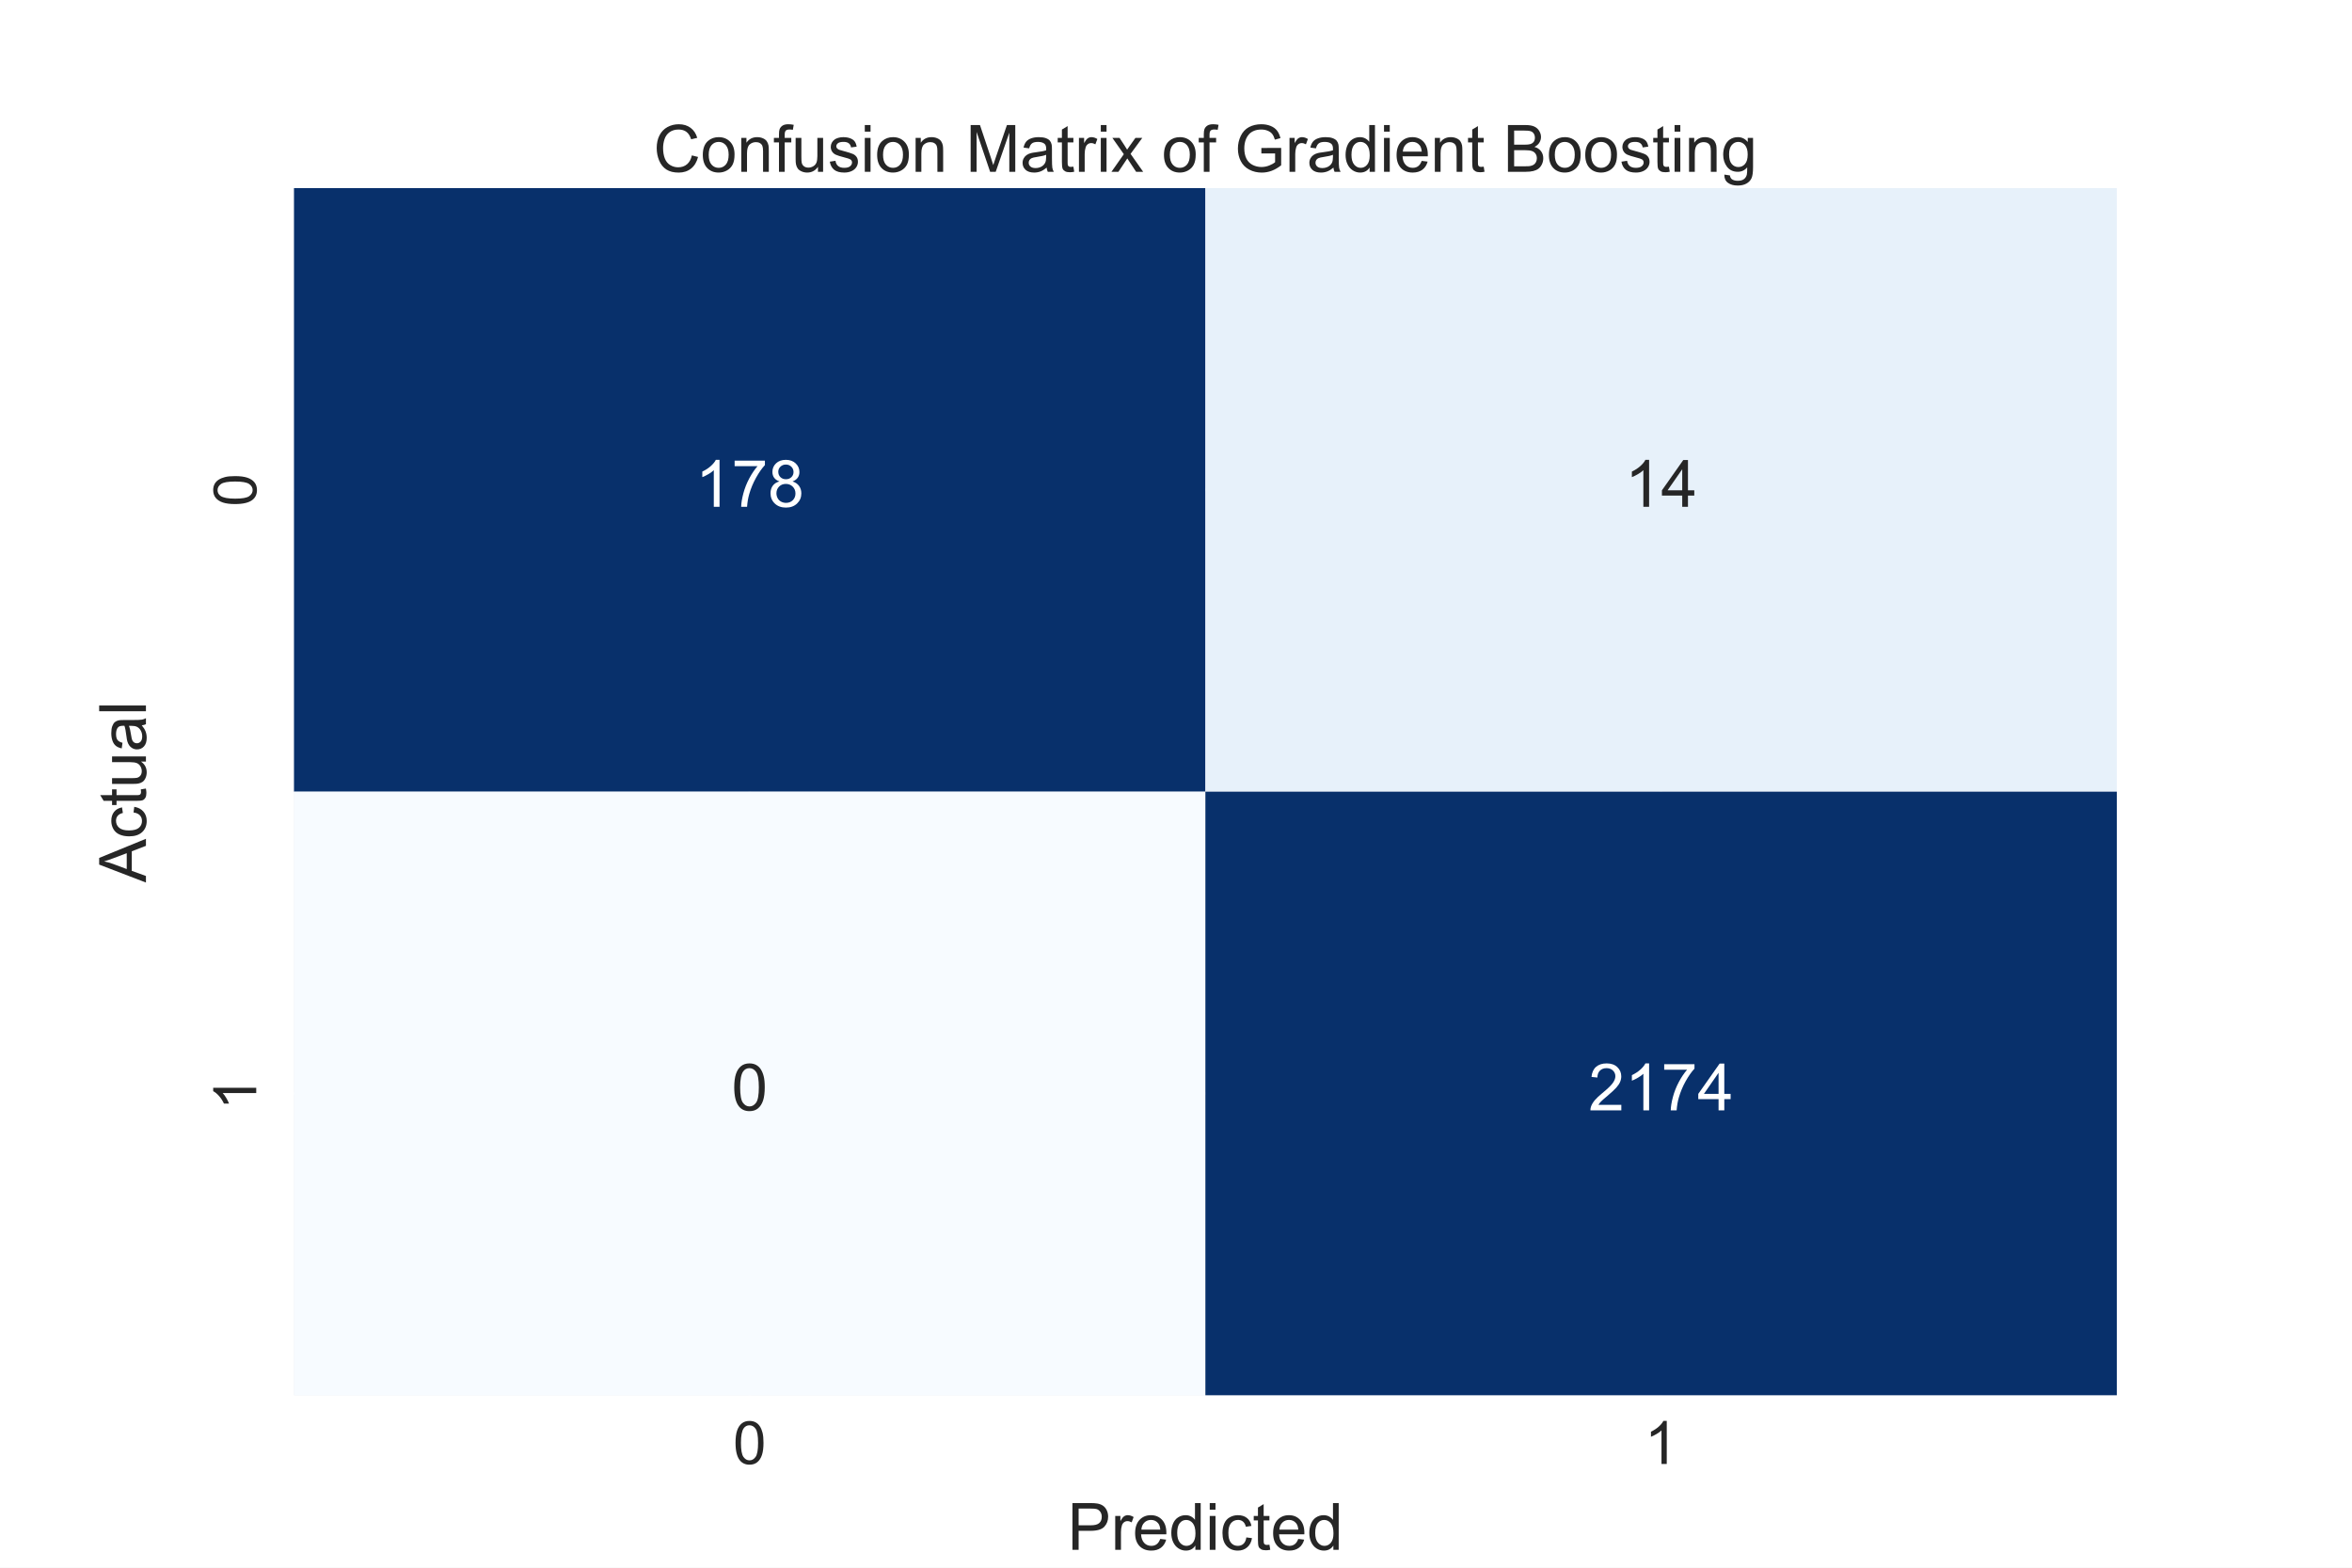
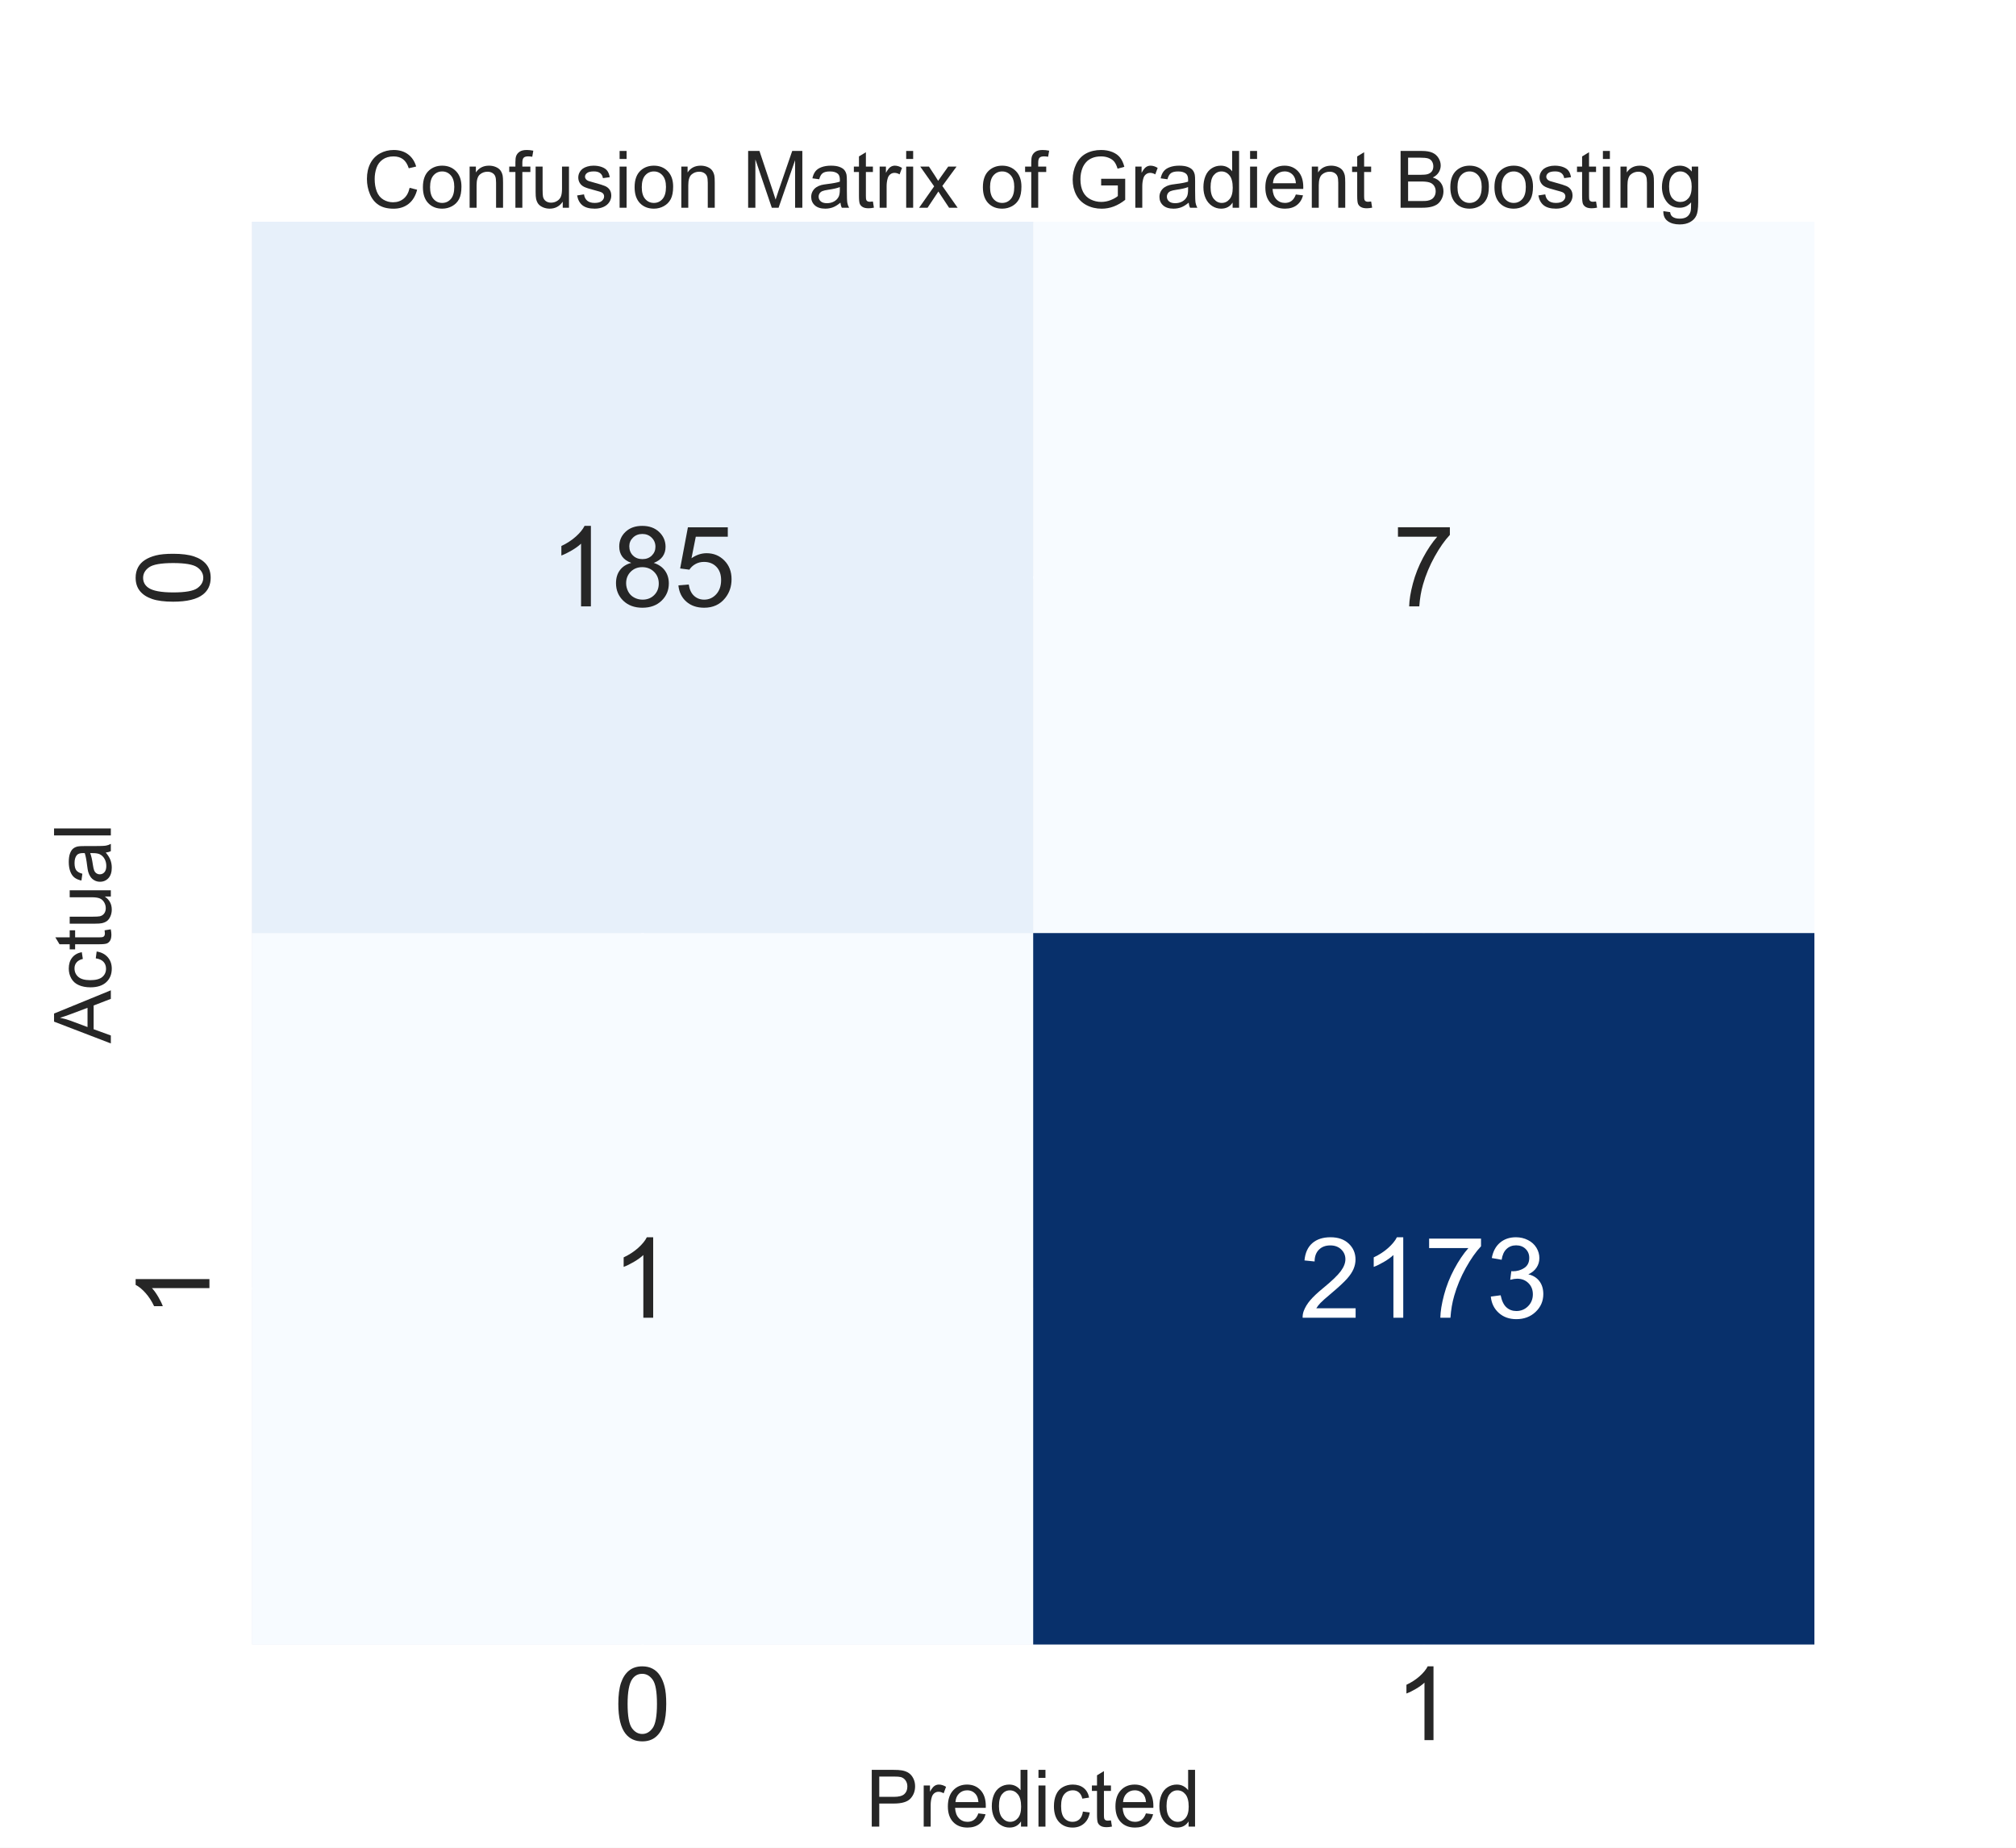
- <svg xmlns="http://www.w3.org/2000/svg" xmlns:xlink="http://www.w3.org/1999/xlink" width="864pt" height="576pt" viewBox="0 0 864 576" version="1.1">
+ <svg xmlns="http://www.w3.org/2000/svg" xmlns:xlink="http://www.w3.org/1999/xlink" width="864pt" height="792pt" viewBox="0 0 864 792" version="1.1">
  <defs>
    <style type="text/css">*{stroke-linejoin: round; stroke-linecap: butt}</style>
  </defs>
  <g id="figure_1">
    <g id="patch_1">
-       <path d="M 0 576  L 864 576  L 864 0  L 0 0  z " style="fill: #ffffff" />
+       <path d="M 0 792  L 864 792  L 864 0  L 0 0  z " style="fill: #ffffff" />
    </g>
    <g id="axes_1">
      <g id="patch_2">
-         <path d="M 108 512.64  L 777.6 512.64  L 777.6 69.12  L 108 69.12  z " style="fill: #eaeaf2" />
+         <path d="M 108 704.88  L 777.6 704.88  L 777.6 95.04  L 108 95.04  z " style="fill: #eaeaf2" />
      </g>
      <g id="matplotlib.axis_1">
        <g id="xtick_1">
          <g id="line2d_1">
-             <path d="M 275.4 512.64  L 275.4 69.12  " clip-path="url(#pfc46b8153f)" style="fill: none; stroke: #ffffff; stroke-linecap: round" />
+             <path d="M 275.4 704.88  L 275.4 95.04  " clip-path="url(#p8f4885b8d2)" style="fill: none; stroke: #ffffff; stroke-linecap: round" />
          </g>
          <g id="text_1">
-             <g style="fill: #262626" transform="translate(269.283 537.8872) scale(0.22 -0.22)">
+             <g style="fill: #262626" transform="translate(263.1659 745.8744) scale(0.44 -0.44)">
              <defs>
                <path id="ArialMT-30" d="M 266 2259  Q 266 3072 433 3567  Q 600 4063 929 4331  Q 1259 4600 1759 4600  Q 2128 4600 2406 4451  Q 2684 4303 2865 4023  Q 3047 3744 3150 3342  Q 3253 2941 3253 2259  Q 3253 1453 3087 958  Q 2922 463 2592 192  Q 2263 -78 1759 -78  Q 1097 -78 719 397  Q 266 969 266 2259  z M 844 2259  Q 844 1131 1108 757  Q 1372 384 1759 384  Q 2147 384 2411 759  Q 2675 1134 2675 2259  Q 2675 3391 2411 3762  Q 2147 4134 1753 4134  Q 1366 4134 1134 3806  Q 844 3388 844 2259  z " transform="scale(0.015625)" />
              </defs>
              <use xlink:href="#ArialMT-30" />
            </g>
          </g>
        </g>
        <g id="xtick_2">
          <g id="line2d_2">
-             <path d="M 610.2 512.64  L 610.2 69.12  " clip-path="url(#pfc46b8153f)" style="fill: none; stroke: #ffffff; stroke-linecap: round" />
+             <path d="M 610.2 704.88  L 610.2 95.04  " clip-path="url(#p8f4885b8d2)" style="fill: none; stroke: #ffffff; stroke-linecap: round" />
          </g>
          <g id="text_2">
-             <g style="fill: #262626" transform="translate(604.083 537.8872) scale(0.22 -0.22)">
+             <g style="fill: #262626" transform="translate(597.9659 745.8744) scale(0.44 -0.44)">
              <defs>
                <path id="ArialMT-31" d="M 2384 0  L 1822 0  L 1822 3584  Q 1619 3391 1289 3197  Q 959 3003 697 2906  L 697 3450  Q 1169 3672 1522 3987  Q 1875 4303 2022 4600  L 2384 4600  L 2384 0  z " transform="scale(0.015625)" />
              </defs>
              <use xlink:href="#ArialMT-31" />
            </g>
          </g>
        </g>
        <g id="text_3">
-           <g style="fill: #262626" transform="translate(392.1075 569.4384) scale(0.24 -0.24)">
+           <g style="fill: #262626" transform="translate(370.9856 782.9559) scale(0.34 -0.34)">
            <defs>
              <path id="ArialMT-50" d="M 494 0  L 494 4581  L 2222 4581  Q 2678 4581 2919 4538  Q 3256 4481 3484 4323  Q 3713 4166 3852 3881  Q 3991 3597 3991 3256  Q 3991 2672 3619 2267  Q 3247 1863 2275 1863  L 1100 1863  L 1100 0  L 494 0  z M 1100 2403  L 2284 2403  Q 2872 2403 3119 2622  Q 3366 2841 3366 3238  Q 3366 3525 3220 3729  Q 3075 3934 2838 4000  Q 2684 4041 2272 4041  L 1100 4041  L 1100 2403  z " transform="scale(0.015625)" />
              <path id="ArialMT-72" d="M 416 0  L 416 3319  L 922 3319  L 922 2816  Q 1116 3169 1280 3281  Q 1444 3394 1641 3394  Q 1925 3394 2219 3213  L 2025 2691  Q 1819 2813 1613 2813  Q 1428 2813 1281 2702  Q 1134 2591 1072 2394  Q 978 2094 978 1738  L 978 0  L 416 0  z " transform="scale(0.015625)" />
              <path id="ArialMT-65" d="M 2694 1069  L 3275 997  Q 3138 488 2766 206  Q 2394 -75 1816 -75  Q 1088 -75 661 373  Q 234 822 234 1631  Q 234 2469 665 2931  Q 1097 3394 1784 3394  Q 2450 3394 2872 2941  Q 3294 2488 3294 1666  Q 3294 1616 3291 1516  L 816 1516  Q 847 969 1125 678  Q 1403 388 1819 388  Q 2128 388 2347 550  Q 2566 713 2694 1069  z M 847 1978  L 2700 1978  Q 2663 2397 2488 2606  Q 2219 2931 1791 2931  Q 1403 2931 1139 2672  Q 875 2413 847 1978  z " transform="scale(0.015625)" />
              <path id="ArialMT-64" d="M 2575 0  L 2575 419  Q 2259 -75 1647 -75  Q 1250 -75 917 144  Q 584 363 401 755  Q 219 1147 219 1656  Q 219 2153 384 2558  Q 550 2963 881 3178  Q 1213 3394 1622 3394  Q 1922 3394 2156 3267  Q 2391 3141 2538 2938  L 2538 4581  L 3097 4581  L 3097 0  L 2575 0  z M 797 1656  Q 797 1019 1065 703  Q 1334 388 1700 388  Q 2069 388 2326 689  Q 2584 991 2584 1609  Q 2584 2291 2321 2609  Q 2059 2928 1675 2928  Q 1300 2928 1048 2622  Q 797 2316 797 1656  z " transform="scale(0.015625)" />
              <path id="ArialMT-69" d="M 425 3934  L 425 4581  L 988 4581  L 988 3934  L 425 3934  z M 425 0  L 425 3319  L 988 3319  L 988 0  L 425 0  z " transform="scale(0.015625)" />
              <path id="ArialMT-63" d="M 2588 1216  L 3141 1144  Q 3050 572 2676 248  Q 2303 -75 1759 -75  Q 1078 -75 664 370  Q 250 816 250 1647  Q 250 2184 428 2587  Q 606 2991 970 3192  Q 1334 3394 1763 3394  Q 2303 3394 2647 3120  Q 2991 2847 3088 2344  L 2541 2259  Q 2463 2594 2264 2762  Q 2066 2931 1784 2931  Q 1359 2931 1093 2626  Q 828 2322 828 1663  Q 828 994 1084 691  Q 1341 388 1753 388  Q 2084 388 2306 591  Q 2528 794 2588 1216  z " transform="scale(0.015625)" />
              <path id="ArialMT-74" d="M 1650 503  L 1731 6  Q 1494 -44 1306 -44  Q 1000 -44 831 53  Q 663 150 594 308  Q 525 466 525 972  L 525 2881  L 113 2881  L 113 3319  L 525 3319  L 525 4141  L 1084 4478  L 1084 3319  L 1650 3319  L 1650 2881  L 1084 2881  L 1084 941  Q 1084 700 1114 631  Q 1144 563 1211 522  Q 1278 481 1403 481  Q 1497 481 1650 503  z " transform="scale(0.015625)" />
            </defs>
            <use xlink:href="#ArialMT-50" />
            <use xlink:href="#ArialMT-72" x="66.699" />
            <use xlink:href="#ArialMT-65" x="100" />
            <use xlink:href="#ArialMT-64" x="155.615" />
            <use xlink:href="#ArialMT-69" x="211.23" />
            <use xlink:href="#ArialMT-63" x="233.447" />
            <use xlink:href="#ArialMT-74" x="283.447" />
            <use xlink:href="#ArialMT-65" x="311.23" />
            <use xlink:href="#ArialMT-64" x="366.846" />
          </g>
        </g>
      </g>
      <g id="matplotlib.axis_2">
        <g id="ytick_1">
          <g id="line2d_3">
-             <path d="M 108 180  L 777.6 180  " clip-path="url(#pfc46b8153f)" style="fill: none; stroke: #ffffff; stroke-linecap: round" />
+             <path d="M 108 247.5  L 777.6 247.5  " clip-path="url(#p8f4885b8d2)" style="fill: none; stroke: #ffffff; stroke-linecap: round" />
          </g>
          <g id="text_4">
-             <g style="fill: #262626" transform="translate(94.1275 186.117) rotate(-90) scale(0.22 -0.22)">
+             <g style="fill: #262626" transform="translate(89.755 259.7341) rotate(-90) scale(0.44 -0.44)">
              <use xlink:href="#ArialMT-30" />
            </g>
          </g>
        </g>
        <g id="ytick_2">
          <g id="line2d_4">
-             <path d="M 108 401.76  L 777.6 401.76  " clip-path="url(#pfc46b8153f)" style="fill: none; stroke: #ffffff; stroke-linecap: round" />
+             <path d="M 108 552.42  L 777.6 552.42  " clip-path="url(#p8f4885b8d2)" style="fill: none; stroke: #ffffff; stroke-linecap: round" />
          </g>
          <g id="text_5">
-             <g style="fill: #262626" transform="translate(94.1275 407.877) rotate(-90) scale(0.22 -0.22)">
+             <g style="fill: #262626" transform="translate(89.755 564.6541) rotate(-90) scale(0.44 -0.44)">
              <use xlink:href="#ArialMT-31" />
            </g>
          </g>
        </g>
        <g id="text_6">
-           <g style="fill: #262626" transform="translate(53.61031 324.2306) rotate(-90) scale(0.24 -0.24)">
+           <g style="fill: #262626" transform="translate(47.50312 447.2067) rotate(-90) scale(0.34 -0.34)">
            <defs>
              <path id="ArialMT-41" d="M -9 0  L 1750 4581  L 2403 4581  L 4278 0  L 3588 0  L 3053 1388  L 1138 1388  L 634 0  L -9 0  z M 1313 1881  L 2866 1881  L 2388 3150  Q 2169 3728 2063 4100  Q 1975 3659 1816 3225  L 1313 1881  z " transform="scale(0.015625)" />
              <path id="ArialMT-75" d="M 2597 0  L 2597 488  Q 2209 -75 1544 -75  Q 1250 -75 995 37  Q 741 150 617 320  Q 494 491 444 738  Q 409 903 409 1263  L 409 3319  L 972 3319  L 972 1478  Q 972 1038 1006 884  Q 1059 663 1231 536  Q 1403 409 1656 409  Q 1909 409 2131 539  Q 2353 669 2445 892  Q 2538 1116 2538 1541  L 2538 3319  L 3100 3319  L 3100 0  L 2597 0  z " transform="scale(0.015625)" />
              <path id="ArialMT-61" d="M 2588 409  Q 2275 144 1986 34  Q 1697 -75 1366 -75  Q 819 -75 525 192  Q 231 459 231 875  Q 231 1119 342 1320  Q 453 1522 633 1644  Q 813 1766 1038 1828  Q 1203 1872 1538 1913  Q 2219 1994 2541 2106  Q 2544 2222 2544 2253  Q 2544 2597 2384 2738  Q 2169 2928 1744 2928  Q 1347 2928 1158 2789  Q 969 2650 878 2297  L 328 2372  Q 403 2725 575 2942  Q 747 3159 1072 3276  Q 1397 3394 1825 3394  Q 2250 3394 2515 3294  Q 2781 3194 2906 3042  Q 3031 2891 3081 2659  Q 3109 2516 3109 2141  L 3109 1391  Q 3109 606 3145 398  Q 3181 191 3288 0  L 2700 0  Q 2613 175 2588 409  z M 2541 1666  Q 2234 1541 1622 1453  Q 1275 1403 1131 1340  Q 988 1278 909 1158  Q 831 1038 831 891  Q 831 666 1001 516  Q 1172 366 1500 366  Q 1825 366 2078 508  Q 2331 650 2450 897  Q 2541 1088 2541 1459  L 2541 1666  z " transform="scale(0.015625)" />
              <path id="ArialMT-6c" d="M 409 0  L 409 4581  L 972 4581  L 972 0  L 409 0  z " transform="scale(0.015625)" />
            </defs>
            <use xlink:href="#ArialMT-41" />
            <use xlink:href="#ArialMT-63" x="66.699" />
            <use xlink:href="#ArialMT-74" x="116.699" />
            <use xlink:href="#ArialMT-75" x="144.482" />
            <use xlink:href="#ArialMT-61" x="200.098" />
            <use xlink:href="#ArialMT-6c" x="255.713" />
          </g>
        </g>
      </g>
      <g id="QuadMesh_1">
-         <path d="M 108 69.12  L 442.8 69.12  L 442.8 290.88  L 108 290.88  L 108 69.12  " clip-path="url(#pfc46b8153f)" style="fill: #08306b" />
-         <path d="M 442.8 69.12  L 777.6 69.12  L 777.6 290.88  L 442.8 290.88  L 442.8 69.12  " clip-path="url(#pfc46b8153f)" style="fill: #e7f1fa" />
-         <path d="M 108 290.88  L 442.8 290.88  L 442.8 512.64  L 108 512.64  L 108 290.88  " clip-path="url(#pfc46b8153f)" style="fill: #f7fbff" />
-         <path d="M 442.8 290.88  L 777.6 290.88  L 777.6 512.64  L 442.8 512.64  L 442.8 290.88  " clip-path="url(#pfc46b8153f)" style="fill: #08306b" />
+         <path d="M 108 95.04  L 442.8 95.04  L 442.8 399.96  L 108 399.96  L 108 95.04  " clip-path="url(#p8f4885b8d2)" style="fill: #e7f0fa" />
+         <path d="M 442.8 95.04  L 777.6 95.04  L 777.6 399.96  L 442.8 399.96  L 442.8 95.04  " clip-path="url(#p8f4885b8d2)" style="fill: #f7fbff" />
+         <path d="M 108 399.96  L 442.8 399.96  L 442.8 704.88  L 108 704.88  L 108 399.96  " clip-path="url(#p8f4885b8d2)" style="fill: #f7fbff" />
+         <path d="M 442.8 399.96  L 777.6 399.96  L 777.6 704.88  L 442.8 704.88  L 442.8 399.96  " clip-path="url(#p8f4885b8d2)" style="fill: #08306b" />
      </g>
      <g id="text_7">
-         <g style="fill: #ffffff" transform="translate(255.3806 186.2044) scale(0.24 -0.24)">
+         <g style="fill: #262626" transform="translate(235.3613 259.9087) scale(0.48 -0.48)">
+           <defs>
+             <path id="ArialMT-38" d="M 1131 2484  Q 781 2613 612 2850  Q 444 3088 444 3419  Q 444 3919 803 4259  Q 1163 4600 1759 4600  Q 2359 4600 2725 4251  Q 3091 3903 3091 3403  Q 3091 3084 2923 2848  Q 2756 2613 2416 2484  Q 2838 2347 3058 2040  Q 3278 1734 3278 1309  Q 3278 722 2862 322  Q 2447 -78 1769 -78  Q 1091 -78 675 323  Q 259 725 259 1325  Q 259 1772 486 2073  Q 713 2375 1131 2484  z M 1019 3438  Q 1019 3113 1228 2906  Q 1438 2700 1772 2700  Q 2097 2700 2305 2904  Q 2513 3109 2513 3406  Q 2513 3716 2298 3927  Q 2084 4138 1766 4138  Q 1444 4138 1231 3931  Q 1019 3725 1019 3438  z M 838 1322  Q 838 1081 952 856  Q 1066 631 1291 507  Q 1516 384 1775 384  Q 2178 384 2440 643  Q 2703 903 2703 1303  Q 2703 1709 2433 1975  Q 2163 2241 1756 2241  Q 1359 2241 1098 1978  Q 838 1716 838 1322  z " transform="scale(0.015625)" />
+             <path id="ArialMT-35" d="M 266 1200  L 856 1250  Q 922 819 1161 601  Q 1400 384 1738 384  Q 2144 384 2425 690  Q 2706 997 2706 1503  Q 2706 1984 2436 2262  Q 2166 2541 1728 2541  Q 1456 2541 1237 2417  Q 1019 2294 894 2097  L 366 2166  L 809 4519  L 3088 4519  L 3088 3981  L 1259 3981  L 1013 2750  Q 1425 3038 1878 3038  Q 2478 3038 2890 2622  Q 3303 2206 3303 1553  Q 3303 931 2941 478  Q 2500 -78 1738 -78  Q 1113 -78 717 272  Q 322 622 266 1200  z " transform="scale(0.015625)" />
+           </defs>
+           <use xlink:href="#ArialMT-31" />
+           <use xlink:href="#ArialMT-38" x="55.615" />
+           <use xlink:href="#ArialMT-35" x="111.23" />
+         </g>
+       </g>
+       <g id="text_8">
+         <g style="fill: #262626" transform="translate(596.8537 259.9087) scale(0.48 -0.48)">
          <defs>
            <path id="ArialMT-37" d="M 303 3981  L 303 4522  L 3269 4522  L 3269 4084  Q 2831 3619 2401 2847  Q 1972 2075 1738 1259  Q 1569 684 1522 0  L 944 0  Q 953 541 1156 1306  Q 1359 2072 1739 2783  Q 2119 3494 2547 3981  L 303 3981  z " transform="scale(0.015625)" />
-             <path id="ArialMT-38" d="M 1131 2484  Q 781 2613 612 2850  Q 444 3088 444 3419  Q 444 3919 803 4259  Q 1163 4600 1759 4600  Q 2359 4600 2725 4251  Q 3091 3903 3091 3403  Q 3091 3084 2923 2848  Q 2756 2613 2416 2484  Q 2838 2347 3058 2040  Q 3278 1734 3278 1309  Q 3278 722 2862 322  Q 2447 -78 1769 -78  Q 1091 -78 675 323  Q 259 725 259 1325  Q 259 1772 486 2073  Q 713 2375 1131 2484  z M 1019 3438  Q 1019 3113 1228 2906  Q 1438 2700 1772 2700  Q 2097 2700 2305 2904  Q 2513 3109 2513 3406  Q 2513 3716 2298 3927  Q 2084 4138 1766 4138  Q 1444 4138 1231 3931  Q 1019 3725 1019 3438  z M 838 1322  Q 838 1081 952 856  Q 1066 631 1291 507  Q 1516 384 1775 384  Q 2178 384 2440 643  Q 2703 903 2703 1303  Q 2703 1709 2433 1975  Q 2163 2241 1756 2241  Q 1359 2241 1098 1978  Q 838 1716 838 1322  z " transform="scale(0.015625)" />
-           </defs>
+           </defs>
+           <use xlink:href="#ArialMT-37" />
+         </g>
+       </g>
+       <g id="text_9">
+         <g style="fill: #262626" transform="translate(262.0537 564.8288) scale(0.48 -0.48)">
          <use xlink:href="#ArialMT-31" />
-           <use xlink:href="#ArialMT-37" x="55.615" />
-           <use xlink:href="#ArialMT-38" x="111.23" />
-         </g>
-       </g>
-       <g id="text_8">
-         <g style="fill: #262626" transform="translate(596.8537 186.2044) scale(0.24 -0.24)">
-           <defs>
-             <path id="ArialMT-34" d="M 2069 0  L 2069 1097  L 81 1097  L 81 1613  L 2172 4581  L 2631 4581  L 2631 1613  L 3250 1613  L 3250 1097  L 2631 1097  L 2631 0  L 2069 0  z M 2069 1613  L 2069 3678  L 634 1613  L 2069 1613  z " transform="scale(0.015625)" />
-           </defs>
-           <use xlink:href="#ArialMT-31" />
-           <use xlink:href="#ArialMT-34" x="55.615" />
-         </g>
-       </g>
-       <g id="text_9">
-         <g style="fill: #262626" transform="translate(268.7269 407.9644) scale(0.24 -0.24)">
-           <use xlink:href="#ArialMT-30" />
        </g>
      </g>
      <g id="text_10">
-         <g style="fill: #ffffff" transform="translate(583.5075 407.9644) scale(0.24 -0.24)">
+         <g style="fill: #ffffff" transform="translate(556.815 564.8288) scale(0.48 -0.48)">
          <defs>
            <path id="ArialMT-32" d="M 3222 541  L 3222 0  L 194 0  Q 188 203 259 391  Q 375 700 629 1000  Q 884 1300 1366 1694  Q 2113 2306 2375 2664  Q 2638 3022 2638 3341  Q 2638 3675 2398 3904  Q 2159 4134 1775 4134  Q 1369 4134 1125 3890  Q 881 3647 878 3216  L 300 3275  Q 359 3922 746 4261  Q 1134 4600 1788 4600  Q 2447 4600 2831 4234  Q 3216 3869 3216 3328  Q 3216 3053 3103 2787  Q 2991 2522 2730 2228  Q 2469 1934 1863 1422  Q 1356 997 1212 845  Q 1069 694 975 541  L 3222 541  z " transform="scale(0.015625)" />
+             <path id="ArialMT-33" d="M 269 1209  L 831 1284  Q 928 806 1161 595  Q 1394 384 1728 384  Q 2125 384 2398 659  Q 2672 934 2672 1341  Q 2672 1728 2419 1979  Q 2166 2231 1775 2231  Q 1616 2231 1378 2169  L 1441 2663  Q 1497 2656 1531 2656  Q 1891 2656 2178 2843  Q 2466 3031 2466 3422  Q 2466 3731 2256 3934  Q 2047 4138 1716 4138  Q 1388 4138 1169 3931  Q 950 3725 888 3313  L 325 3413  Q 428 3978 793 4289  Q 1159 4600 1703 4600  Q 2078 4600 2393 4439  Q 2709 4278 2876 4000  Q 3044 3722 3044 3409  Q 3044 3113 2884 2869  Q 2725 2625 2413 2481  Q 2819 2388 3044 2092  Q 3269 1797 3269 1353  Q 3269 753 2831 336  Q 2394 -81 1725 -81  Q 1122 -81 723 278  Q 325 638 269 1209  z " transform="scale(0.015625)" />
          </defs>
          <use xlink:href="#ArialMT-32" />
          <use xlink:href="#ArialMT-31" x="55.615" />
          <use xlink:href="#ArialMT-37" x="111.23" />
-           <use xlink:href="#ArialMT-34" x="166.846" />
+           <use xlink:href="#ArialMT-33" x="166.846" />
        </g>
      </g>
      <g id="text_11">
-         <g style="fill: #262626" transform="translate(240.0431 63.12) scale(0.24 -0.24)">
+         <g style="fill: #262626" transform="translate(155.5611 89.04) scale(0.34 -0.34)">
          <defs>
            <path id="ArialMT-43" d="M 3763 1606  L 4369 1453  Q 4178 706 3683 314  Q 3188 -78 2472 -78  Q 1731 -78 1267 223  Q 803 525 561 1097  Q 319 1669 319 2325  Q 319 3041 592 3573  Q 866 4106 1370 4382  Q 1875 4659 2481 4659  Q 3169 4659 3637 4309  Q 4106 3959 4291 3325  L 3694 3184  Q 3534 3684 3231 3912  Q 2928 4141 2469 4141  Q 1941 4141 1586 3887  Q 1231 3634 1087 3207  Q 944 2781 944 2328  Q 944 1744 1114 1308  Q 1284 872 1643 656  Q 2003 441 2422 441  Q 2931 441 3284 734  Q 3638 1028 3763 1606  z " transform="scale(0.015625)" />
            <path id="ArialMT-6f" d="M 213 1659  Q 213 2581 725 3025  Q 1153 3394 1769 3394  Q 2453 3394 2887 2945  Q 3322 2497 3322 1706  Q 3322 1066 3130 698  Q 2938 331 2570 128  Q 2203 -75 1769 -75  Q 1072 -75 642 372  Q 213 819 213 1659  z M 791 1659  Q 791 1022 1069 705  Q 1347 388 1769 388  Q 2188 388 2466 706  Q 2744 1025 2744 1678  Q 2744 2294 2464 2611  Q 2184 2928 1769 2928  Q 1347 2928 1069 2612  Q 791 2297 791 1659  z " transform="scale(0.015625)" />
            <path id="ArialMT-6e" d="M 422 0  L 422 3319  L 928 3319  L 928 2847  Q 1294 3394 1984 3394  Q 2284 3394 2536 3286  Q 2788 3178 2913 3003  Q 3038 2828 3088 2588  Q 3119 2431 3119 2041  L 3119 0  L 2556 0  L 2556 2019  Q 2556 2363 2490 2533  Q 2425 2703 2258 2804  Q 2091 2906 1866 2906  Q 1506 2906 1245 2678  Q 984 2450 984 1813  L 984 0  L 422 0  z " transform="scale(0.015625)" />
            <path id="ArialMT-66" d="M 556 0  L 556 2881  L 59 2881  L 59 3319  L 556 3319  L 556 3672  Q 556 4006 616 4169  Q 697 4388 901 4523  Q 1106 4659 1475 4659  Q 1713 4659 2000 4603  L 1916 4113  Q 1741 4144 1584 4144  Q 1328 4144 1222 4034  Q 1116 3925 1116 3625  L 1116 3319  L 1763 3319  L 1763 2881  L 1116 2881  L 1116 0  L 556 0  z " transform="scale(0.015625)" />
            <path id="ArialMT-73" d="M 197 991  L 753 1078  Q 800 744 1014 566  Q 1228 388 1613 388  Q 2000 388 2187 545  Q 2375 703 2375 916  Q 2375 1106 2209 1216  Q 2094 1291 1634 1406  Q 1016 1563 777 1677  Q 538 1791 414 1992  Q 291 2194 291 2438  Q 291 2659 392 2848  Q 494 3038 669 3163  Q 800 3259 1026 3326  Q 1253 3394 1513 3394  Q 1903 3394 2198 3281  Q 2494 3169 2634 2976  Q 2775 2784 2828 2463  L 2278 2388  Q 2241 2644 2061 2787  Q 1881 2931 1553 2931  Q 1166 2931 1000 2803  Q 834 2675 834 2503  Q 834 2394 903 2306  Q 972 2216 1119 2156  Q 1203 2125 1616 2013  Q 2213 1853 2448 1751  Q 2684 1650 2818 1456  Q 2953 1263 2953 975  Q 2953 694 2789 445  Q 2625 197 2315 61  Q 2006 -75 1616 -75  Q 969 -75 630 194  Q 291 463 197 991  z " transform="scale(0.015625)" />
            <path id="ArialMT-20" transform="scale(0.015625)" />
            <path id="ArialMT-4d" d="M 475 0  L 475 4581  L 1388 4581  L 2472 1338  Q 2622 884 2691 659  Q 2769 909 2934 1394  L 4031 4581  L 4847 4581  L 4847 0  L 4263 0  L 4263 3834  L 2931 0  L 2384 0  L 1059 3900  L 1059 0  L 475 0  z " transform="scale(0.015625)" />
            <path id="ArialMT-78" d="M 47 0  L 1259 1725  L 138 3319  L 841 3319  L 1350 2541  Q 1494 2319 1581 2169  Q 1719 2375 1834 2534  L 2394 3319  L 3066 3319  L 1919 1756  L 3153 0  L 2463 0  L 1781 1031  L 1600 1309  L 728 0  L 47 0  z " transform="scale(0.015625)" />
            <path id="ArialMT-47" d="M 2638 1797  L 2638 2334  L 4578 2338  L 4578 638  Q 4131 281 3656 101  Q 3181 -78 2681 -78  Q 2006 -78 1454 211  Q 903 500 622 1047  Q 341 1594 341 2269  Q 341 2938 620 3517  Q 900 4097 1425 4378  Q 1950 4659 2634 4659  Q 3131 4659 3532 4498  Q 3934 4338 4162 4050  Q 4391 3763 4509 3300  L 3963 3150  Q 3859 3500 3706 3700  Q 3553 3900 3268 4020  Q 2984 4141 2638 4141  Q 2222 4141 1919 4014  Q 1616 3888 1430 3681  Q 1244 3475 1141 3228  Q 966 2803 966 2306  Q 966 1694 1177 1281  Q 1388 869 1791 669  Q 2194 469 2647 469  Q 3041 469 3416 620  Q 3791 772 3984 944  L 3984 1797  L 2638 1797  z " transform="scale(0.015625)" />
            <path id="ArialMT-42" d="M 469 0  L 469 4581  L 2188 4581  Q 2713 4581 3030 4442  Q 3347 4303 3526 4014  Q 3706 3725 3706 3409  Q 3706 3116 3547 2856  Q 3388 2597 3066 2438  Q 3481 2316 3704 2022  Q 3928 1728 3928 1328  Q 3928 1006 3792 729  Q 3656 453 3456 303  Q 3256 153 2954 76  Q 2653 0 2216 0  L 469 0  z M 1075 2656  L 2066 2656  Q 2469 2656 2644 2709  Q 2875 2778 2992 2937  Q 3109 3097 3109 3338  Q 3109 3566 3000 3739  Q 2891 3913 2687 3977  Q 2484 4041 1991 4041  L 1075 4041  L 1075 2656  z M 1075 541  L 2216 541  Q 2509 541 2628 563  Q 2838 600 2978 687  Q 3119 775 3209 942  Q 3300 1109 3300 1328  Q 3300 1584 3169 1773  Q 3038 1963 2805 2039  Q 2572 2116 2134 2116  L 1075 2116  L 1075 541  z " transform="scale(0.015625)" />
            <path id="ArialMT-67" d="M 319 -275  L 866 -356  Q 900 -609 1056 -725  Q 1266 -881 1628 -881  Q 2019 -881 2231 -725  Q 2444 -569 2519 -288  Q 2563 -116 2559 434  Q 2191 0 1641 0  Q 956 0 581 494  Q 206 988 206 1678  Q 206 2153 378 2554  Q 550 2956 876 3175  Q 1203 3394 1644 3394  Q 2231 3394 2613 2919  L 2613 3319  L 3131 3319  L 3131 450  Q 3131 -325 2973 -648  Q 2816 -972 2473 -1159  Q 2131 -1347 1631 -1347  Q 1038 -1347 672 -1080  Q 306 -813 319 -275  z M 784 1719  Q 784 1066 1043 766  Q 1303 466 1694 466  Q 2081 466 2343 764  Q 2606 1063 2606 1700  Q 2606 2309 2336 2618  Q 2066 2928 1684 2928  Q 1309 2928 1046 2623  Q 784 2319 784 1719  z " transform="scale(0.015625)" />
          </defs>
          <use xlink:href="#ArialMT-43" />
          <use xlink:href="#ArialMT-6f" x="72.217" />
          <use xlink:href="#ArialMT-6e" x="127.832" />
          <use xlink:href="#ArialMT-66" x="183.447" />
          <use xlink:href="#ArialMT-75" x="211.23" />
          <use xlink:href="#ArialMT-73" x="266.846" />
          <use xlink:href="#ArialMT-69" x="316.846" />
          <use xlink:href="#ArialMT-6f" x="339.062" />
          <use xlink:href="#ArialMT-6e" x="394.678" />
          <use xlink:href="#ArialMT-20" x="450.293" />
          <use xlink:href="#ArialMT-4d" x="478.076" />
          <use xlink:href="#ArialMT-61" x="561.377" />
          <use xlink:href="#ArialMT-74" x="616.992" />
          <use xlink:href="#ArialMT-72" x="644.775" />
          <use xlink:href="#ArialMT-69" x="678.076" />
          <use xlink:href="#ArialMT-78" x="700.293" />
          <use xlink:href="#ArialMT-20" x="750.293" />
          <use xlink:href="#ArialMT-6f" x="778.076" />
          <use xlink:href="#ArialMT-66" x="833.691" />
          <use xlink:href="#ArialMT-20" x="861.475" />
          <use xlink:href="#ArialMT-47" x="889.258" />
          <use xlink:href="#ArialMT-72" x="967.041" />
          <use xlink:href="#ArialMT-61" x="1000.342" />
          <use xlink:href="#ArialMT-64" x="1055.957" />
          <use xlink:href="#ArialMT-69" x="1111.572" />
          <use xlink:href="#ArialMT-65" x="1133.789" />
          <use xlink:href="#ArialMT-6e" x="1189.404" />
          <use xlink:href="#ArialMT-74" x="1245.02" />
          <use xlink:href="#ArialMT-20" x="1272.803" />
          <use xlink:href="#ArialMT-42" x="1300.586" />
          <use xlink:href="#ArialMT-6f" x="1367.285" />
          <use xlink:href="#ArialMT-6f" x="1422.9" />
          <use xlink:href="#ArialMT-73" x="1478.516" />
          <use xlink:href="#ArialMT-74" x="1528.516" />
          <use xlink:href="#ArialMT-69" x="1556.299" />
          <use xlink:href="#ArialMT-6e" x="1578.516" />
          <use xlink:href="#ArialMT-67" x="1634.131" />
        </g>
      </g>
    </g>
  </g>
  <defs>
-     <clipPath id="pfc46b8153f">
-       <rect x="108" y="69.12" width="669.6" height="443.52" />
+     <clipPath id="p8f4885b8d2">
+       <rect x="108" y="95.04" width="669.6" height="609.84" />
    </clipPath>
  </defs>
</svg>
